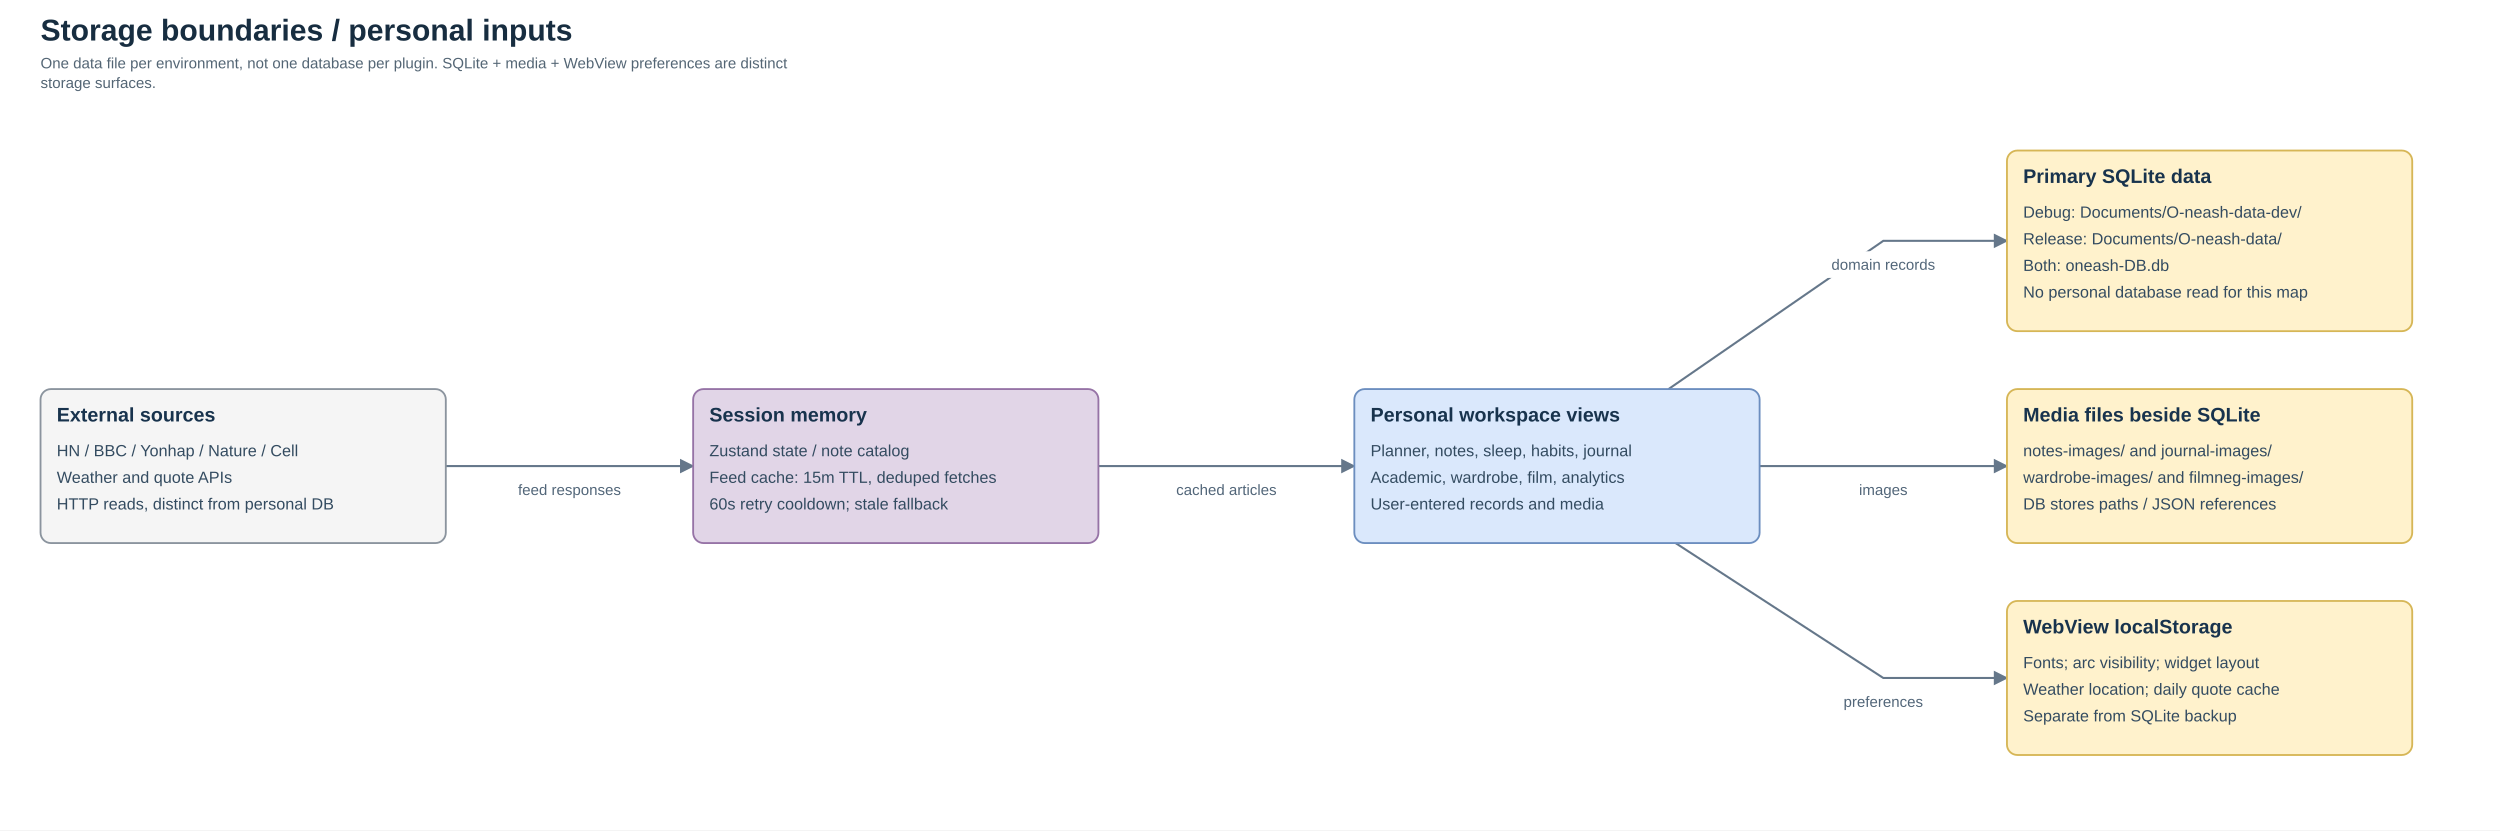
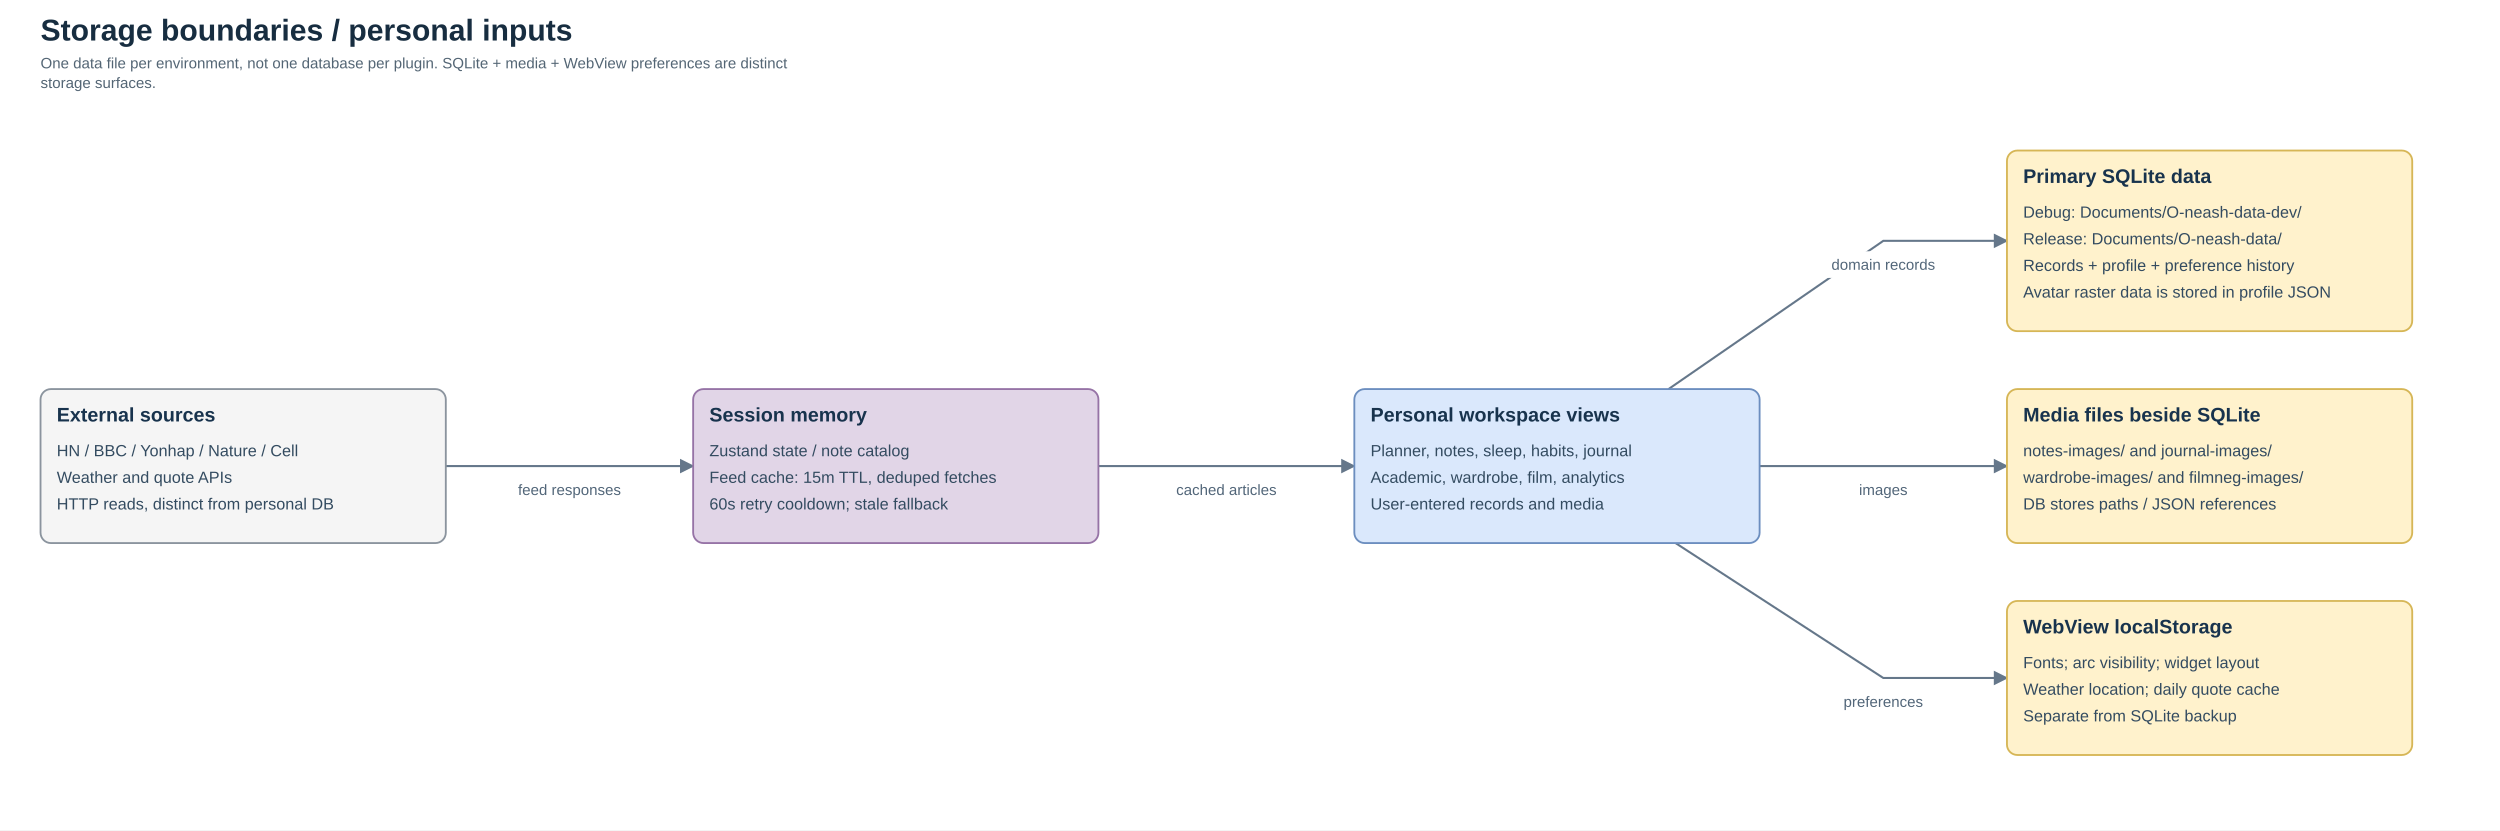
<svg xmlns="http://www.w3.org/2000/svg" width="2159" height="717" viewBox="0 0 2159 717">
  <defs>
    <marker id="arrow" viewBox="0 0 10 10" refX="9" refY="5" markerWidth="7" markerHeight="7" orient="auto">
      <path d="M 0 0 L 10 5 L 0 10 z" fill="#65778a" />
    </marker>
  </defs>
  <rect width="100%" height="100%" fill="#fff" />
  <text x="35" y="35" font-family="Arial,sans-serif" font-size="26" font-weight="bold" fill="#172d40">Storage boundaries / personal inputs</text>
  <text x="35" y="59" font-family="Arial,sans-serif" font-size="13" fill="#536574">One data file per environment, not one database per plugin. SQLite + media + WebView preferences are distinct</text>
  <text x="35" y="76" font-family="Arial,sans-serif" font-size="13" fill="#536574">storage surfaces.</text>
  <polyline points="1440.948,336 1626.4,208 1733.2,208" fill="none" stroke="#65778a" stroke-width="1.8" marker-end="url(#arrow)" />
  <rect x="1570.6" y="217" width="111.6" height="23" fill="white" />
  <text x="1626.4" y="233" text-anchor="middle" font-family="Arial,sans-serif" font-size="13" fill="#526679">domain records</text>
  <polyline points="1519.6,402.5 1626.4,402.5 1733.2,402.5" fill="none" stroke="#65778a" stroke-width="1.8" marker-end="url(#arrow)" />
  <rect x="1600.2" y="411.5" width="52.4" height="23" fill="white" />
  <text x="1626.4" y="427.5" text-anchor="middle" font-family="Arial,sans-serif" font-size="13" fill="#526679">images</text>
  <polyline points="1447.003,469 1626.4,585.5 1733.2,585.5" fill="none" stroke="#65778a" stroke-width="1.8" marker-end="url(#arrow)" />
  <rect x="1581.7" y="594.5" width="89.4" height="23" fill="white" />
  <text x="1626.4" y="610.5" text-anchor="middle" font-family="Arial,sans-serif" font-size="13" fill="#526679">preferences</text>
  <polyline points="385,402.5 491.8,402.5 598.6,402.5" fill="none" stroke="#65778a" stroke-width="1.8" marker-end="url(#arrow)" />
  <rect x="436" y="411.5" width="111.6" height="23" fill="white" />
  <text x="491.8" y="427.5" text-anchor="middle" font-family="Arial,sans-serif" font-size="13" fill="#526679">feed responses</text>
  <polyline points="948.6,402.5 1059.1,402.5 1169.6,402.5" fill="none" stroke="#65778a" stroke-width="1.8" marker-end="url(#arrow)" />
  <rect x="999.6" y="411.5" width="119" height="23" fill="white" />
  <text x="1059.1" y="427.5" text-anchor="middle" font-family="Arial,sans-serif" font-size="13" fill="#526679">cached articles</text>
  <a href="https://github.com/xorca0711/Mycelium_OS_Opt/blob/codex/local-setup/O_neash%20Dash/src-tauri/src/database/mod.rs" target="_blank">
    <rect x="1733.2" y="130" width="350" height="156" rx="9" fill="#fff2cc" stroke="#d6b656" stroke-width="1.6" />
    <text x="1747.2" y="158" font-family="Arial,sans-serif" font-size="17" font-weight="bold" fill="#18334d">Primary SQLite data</text>
    <text x="1747.2" y="188" font-family="Arial,sans-serif" font-size="14" fill="#334b60">Debug: Documents/O-neash-data-dev/</text>
    <text x="1747.2" y="211" font-family="Arial,sans-serif" font-size="14" fill="#334b60">Release: Documents/O-neash-data/</text>
-     <text x="1747.2" y="234" font-family="Arial,sans-serif" font-size="14" fill="#334b60">Both: oneash-DB.db</text>
-     <text x="1747.2" y="257" font-family="Arial,sans-serif" font-size="14" fill="#334b60">No personal database read for this map</text>
+     <text x="1747.2" y="234" font-family="Arial,sans-serif" font-size="14" fill="#334b60">Records + profile + preference history</text>
+     <text x="1747.2" y="257" font-family="Arial,sans-serif" font-size="14" fill="#334b60">Avatar raster data is stored in profile JSON</text>
  </a>
  <a href="https://github.com/xorca0711/Mycelium_OS_Opt/blob/codex/local-setup/O_neash%20Dash/src/lib/dataLocation.ts" target="_blank">
    <rect x="1733.2" y="336" width="350" height="133" rx="9" fill="#fff2cc" stroke="#d6b656" stroke-width="1.6" />
    <text x="1747.2" y="364" font-family="Arial,sans-serif" font-size="17" font-weight="bold" fill="#18334d">Media files beside SQLite</text>
    <text x="1747.2" y="394" font-family="Arial,sans-serif" font-size="14" fill="#334b60">notes-images/ and journal-images/</text>
    <text x="1747.2" y="417" font-family="Arial,sans-serif" font-size="14" fill="#334b60">wardrobe-images/ and filmneg-images/</text>
    <text x="1747.2" y="440" font-family="Arial,sans-serif" font-size="14" fill="#334b60">DB stores paths / JSON references</text>
  </a>
  <a href="https://github.com/xorca0711/Mycelium_OS_Opt/blob/codex/local-setup/O_neash%20Dash/src/lib/fontSettings.ts" target="_blank">
    <rect x="1733.2" y="519" width="350" height="133" rx="9" fill="#fff2cc" stroke="#d6b656" stroke-width="1.6" />
    <text x="1747.2" y="547" font-family="Arial,sans-serif" font-size="17" font-weight="bold" fill="#18334d">WebView localStorage</text>
    <text x="1747.2" y="577" font-family="Arial,sans-serif" font-size="14" fill="#334b60">Fonts; arc visibility; widget layout</text>
    <text x="1747.2" y="600" font-family="Arial,sans-serif" font-size="14" fill="#334b60">Weather location; daily quote cache</text>
    <text x="1747.2" y="623" font-family="Arial,sans-serif" font-size="14" fill="#334b60">Separate from SQLite backup</text>
  </a>
  <a href="https://github.com/xorca0711/Mycelium_OS_Opt/blob/codex/local-setup/O_neash%20Dash/src/widgets/lib/feedCache.ts" target="_blank">
    <rect x="598.6" y="336" width="350" height="133" rx="9" fill="#e1d5e7" stroke="#9673a6" stroke-width="1.6" />
    <text x="612.6" y="364" font-family="Arial,sans-serif" font-size="17" font-weight="bold" fill="#18334d">Session memory</text>
    <text x="612.6" y="394" font-family="Arial,sans-serif" font-size="14" fill="#334b60">Zustand state / note catalog</text>
    <text x="612.6" y="417" font-family="Arial,sans-serif" font-size="14" fill="#334b60">Feed cache: 15m TTL, deduped fetches</text>
    <text x="612.6" y="440" font-family="Arial,sans-serif" font-size="14" fill="#334b60">60s retry cooldown; stale fallback</text>
  </a>
  <a href="https://github.com/xorca0711/Mycelium_OS_Opt/blob/codex/local-setup/O_neash%20Dash/src/widgets/widgets/ResearchFeed.tsx" target="_blank">
    <rect x="35" y="336" width="350" height="133" rx="9" fill="#f5f5f5" stroke="#8b949e" stroke-width="1.6" />
    <text x="49" y="364" font-family="Arial,sans-serif" font-size="17" font-weight="bold" fill="#18334d">External sources</text>
    <text x="49" y="394" font-family="Arial,sans-serif" font-size="14" fill="#334b60">HN / BBC / Yonhap / Nature / Cell</text>
    <text x="49" y="417" font-family="Arial,sans-serif" font-size="14" fill="#334b60">Weather and quote APIs</text>
    <text x="49" y="440" font-family="Arial,sans-serif" font-size="14" fill="#334b60">HTTP reads, distinct from personal DB</text>
  </a>
  <a href="https://github.com/xorca0711/Mycelium_OS_Opt/blob/codex/local-setup/O_neash%20Dash/src/plugins/registry.ts" target="_blank">
    <rect x="1169.6" y="336" width="350" height="133" rx="9" fill="#dae8fc" stroke="#6c8ebf" stroke-width="1.6" />
    <text x="1183.6" y="364" font-family="Arial,sans-serif" font-size="17" font-weight="bold" fill="#18334d">Personal workspace views</text>
    <text x="1183.6" y="394" font-family="Arial,sans-serif" font-size="14" fill="#334b60">Planner, notes, sleep, habits, journal</text>
    <text x="1183.6" y="417" font-family="Arial,sans-serif" font-size="14" fill="#334b60">Academic, wardrobe, film, analytics</text>
    <text x="1183.6" y="440" font-family="Arial,sans-serif" font-size="14" fill="#334b60">User-entered records and media</text>
  </a>
</svg>
